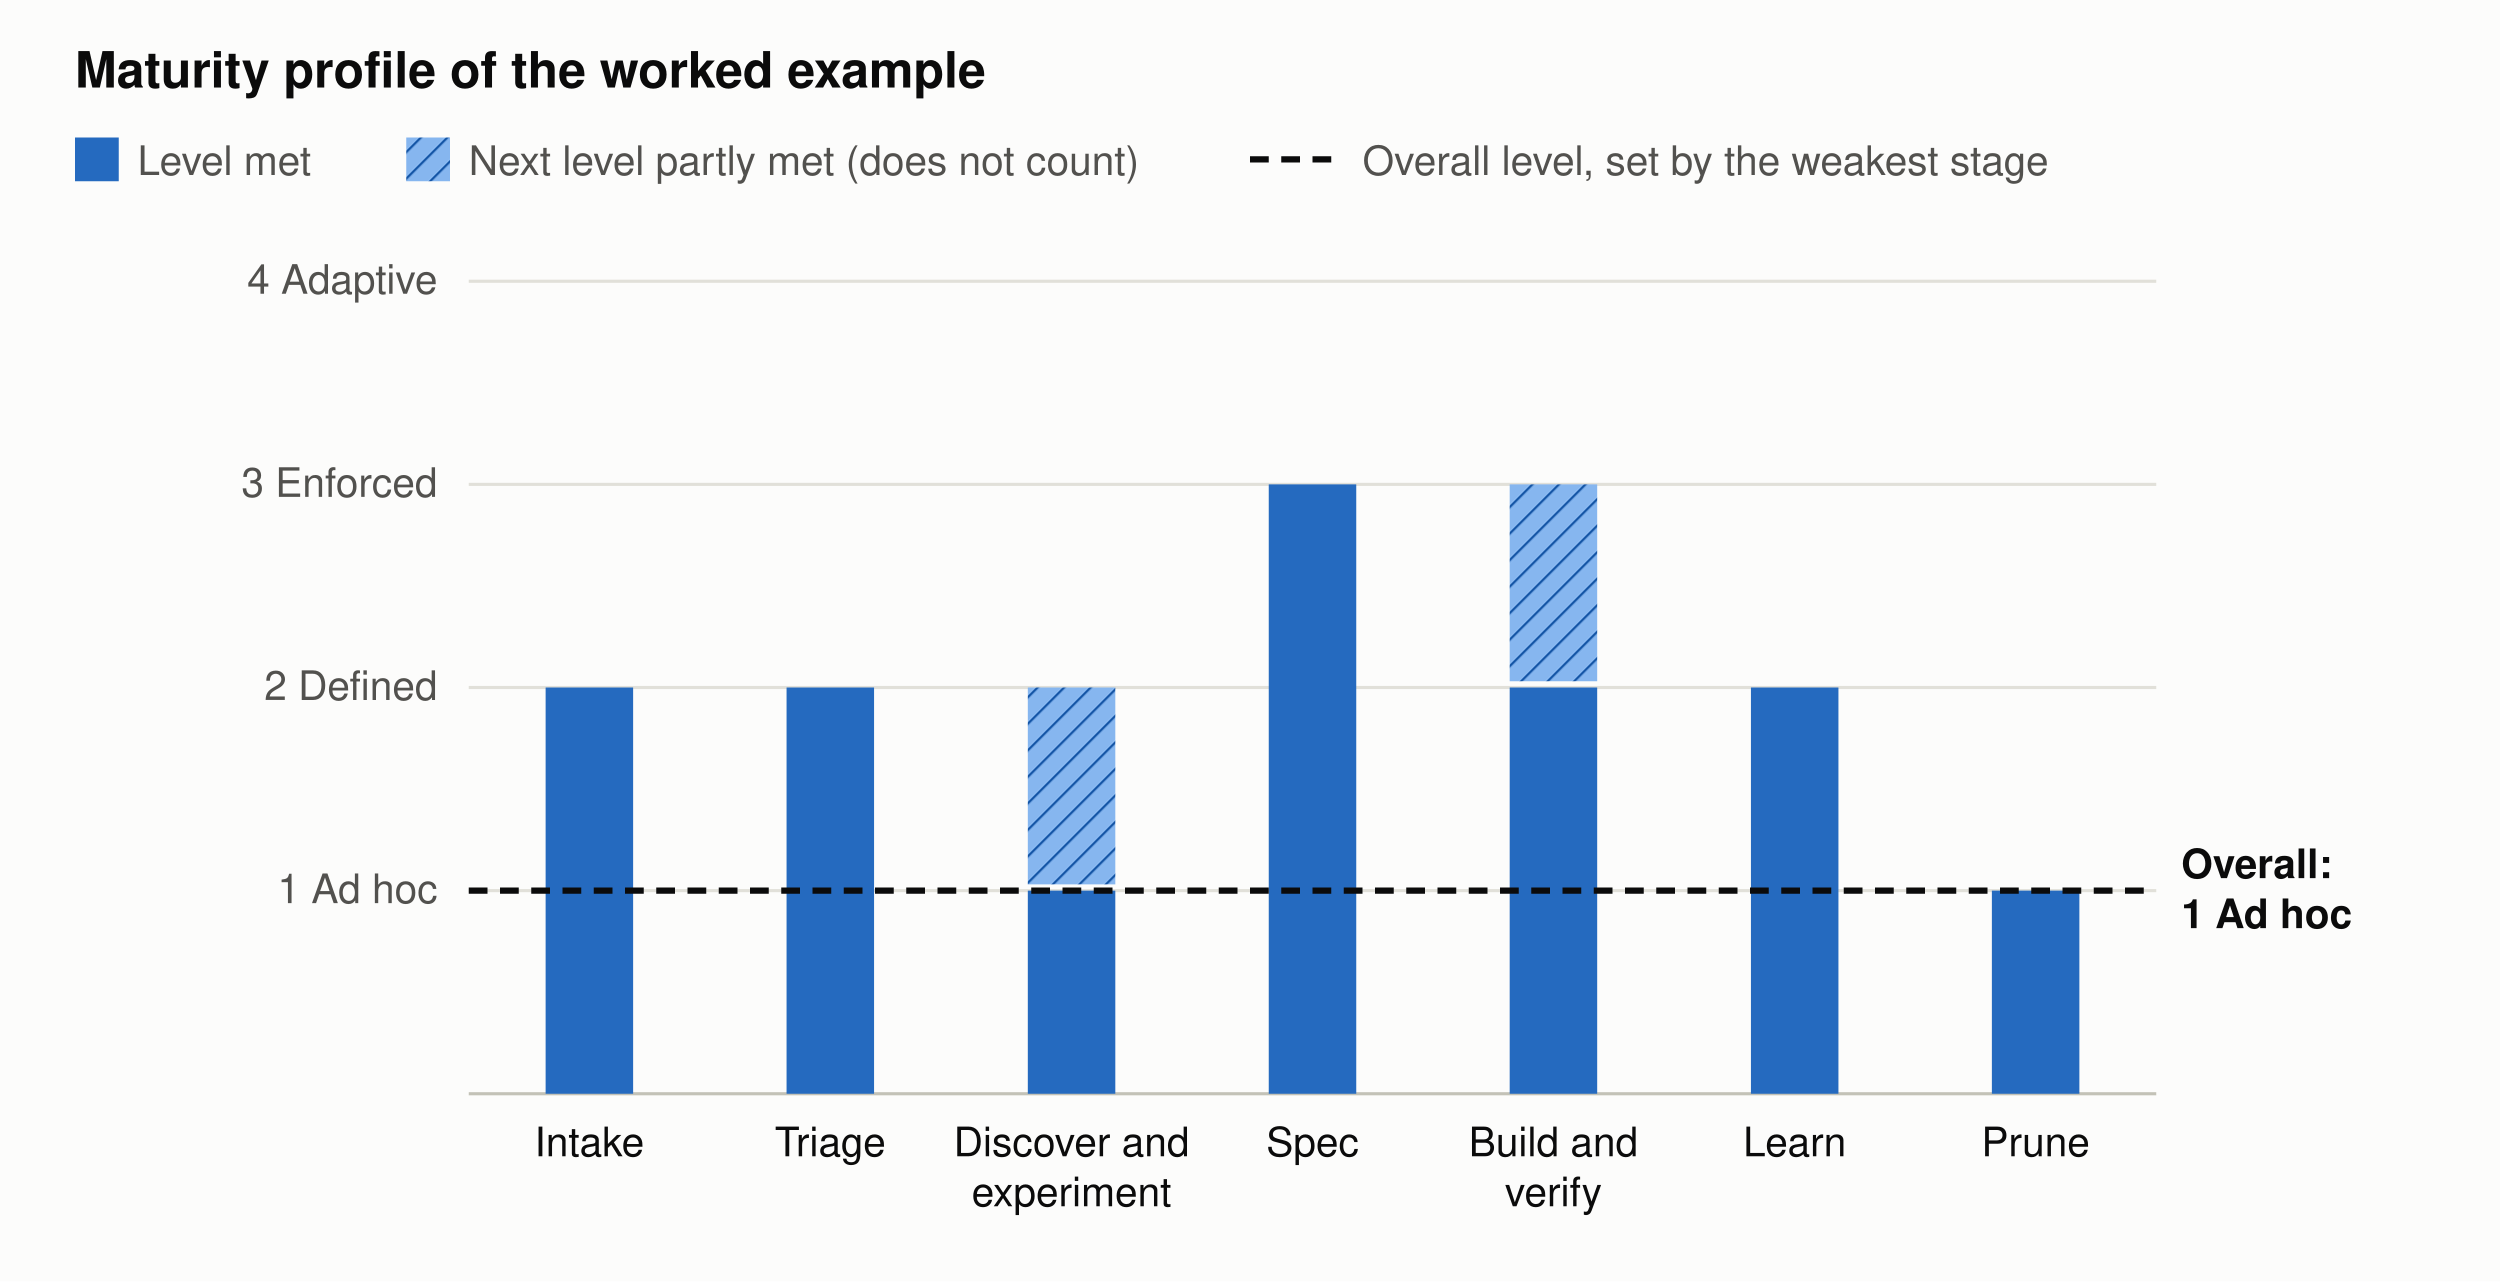
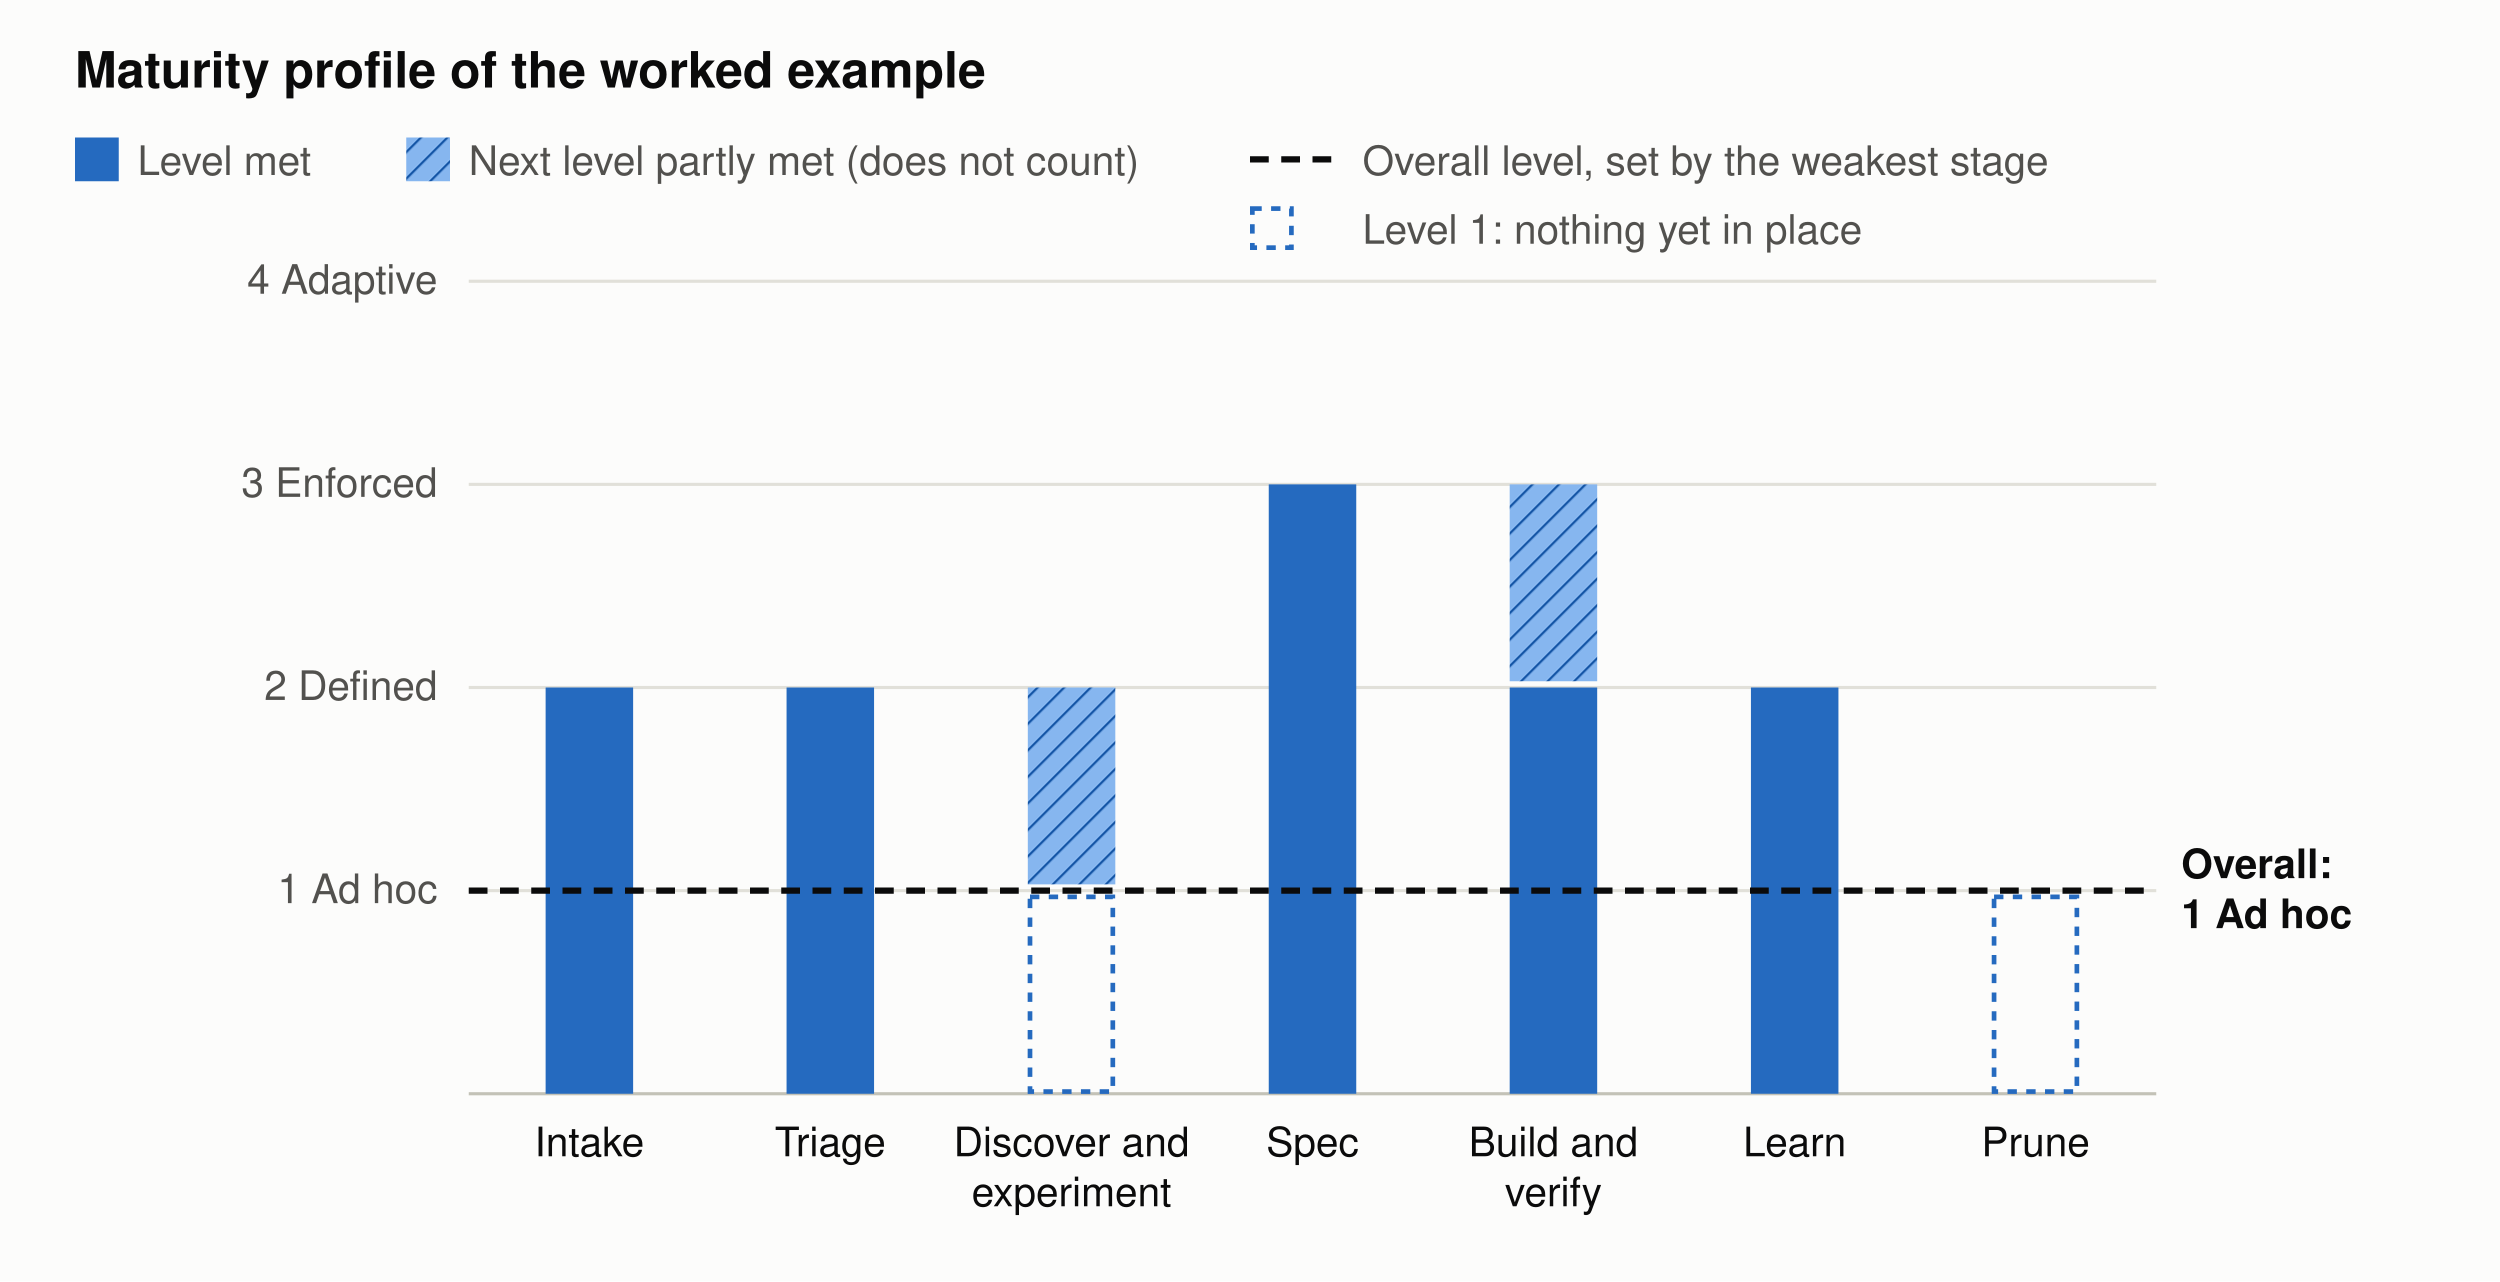
<svg xmlns="http://www.w3.org/2000/svg" viewBox="0 0 800 410" width="800" height="410" role="img" aria-labelledby="t d" font-family="system-ui, -apple-system, 'Segoe UI', Helvetica, Arial, sans-serif">
  <defs>
    <pattern id="partly" patternUnits="userSpaceOnUse" width="6" height="6" patternTransform="rotate(45)">
      <rect width="6" height="6" fill="#86b6ef" />
      <line x1="0" y1="0" x2="0" y2="6" stroke="#1c5cab" stroke-width="1.5" />
    </pattern>
  </defs>
  <rect width="800" height="410" fill="#fcfcfb" />
  <text x="24" y="28" font-size="16" font-weight="600" fill="#0b0b0b">Maturity profile of the worked example</text>
  <rect x="24" y="44" width="14" height="14" fill="#256abf" />
  <text x="44" y="56" font-size="13" fill="#52514e">Level met</text>
  <rect x="130" y="44" width="14" height="14" fill="url(#partly)" />
  <text x="150" y="56" font-size="13" fill="#52514e">Next level partly met (does not count)</text>
  <line x1="400" y1="51" x2="428" y2="51" stroke="#0b0b0b" stroke-width="2" stroke-dasharray="6 4" />
  <text x="436" y="56" font-size="13" fill="#52514e">Overall level, set by the weakest stage</text>
+   <rect x="400.75" y="66.75" width="12.5" height="12.5" fill="none" stroke="#256abf" stroke-width="1.5" stroke-dasharray="3 3" />
+   <text x="436" y="78" font-size="13" fill="#52514e">Level 1: nothing yet in place</text>
  <line x1="150" y1="285" x2="690" y2="285" stroke="#e1e0d9" stroke-width="1" />
  <text x="140" y="289" font-size="13" text-anchor="end" fill="#52514e">1 Ad hoc</text>
  <line x1="150" y1="220" x2="690" y2="220" stroke="#e1e0d9" stroke-width="1" />
  <text x="140" y="224" font-size="13" text-anchor="end" fill="#52514e">2 Defined</text>
  <line x1="150" y1="155" x2="690" y2="155" stroke="#e1e0d9" stroke-width="1" />
  <text x="140" y="159" font-size="13" text-anchor="end" fill="#52514e">3 Enforced</text>
  <line x1="150" y1="90" x2="690" y2="90" stroke="#e1e0d9" stroke-width="1" />
  <text x="140" y="94" font-size="13" text-anchor="end" fill="#52514e">4 Adaptive</text>
  <line x1="150" y1="350" x2="690" y2="350" stroke="#c3c2b7" stroke-width="1" />
  <rect x="174.6" y="220" width="28" height="130" fill="#256abf" />
  <text x="188.6" y="370" font-size="13" text-anchor="middle" fill="#0b0b0b">Intake</text>
  <rect x="251.7" y="220" width="28" height="130" fill="#256abf" />
  <text x="265.7" y="370" font-size="13" text-anchor="middle" fill="#0b0b0b">Triage</text>
-   <rect x="328.9" y="285" width="28" height="65" fill="#256abf" />
+   <rect x="329.6" y="287" width="26.5" height="62.3" fill="none" stroke="#256abf" stroke-width="1.5" stroke-dasharray="3 3" />
  <rect x="328.9" y="220" width="28" height="63" fill="url(#partly)" />
  <text x="342.9" y="370" font-size="13" text-anchor="middle" fill="#0b0b0b">Discover and</text>
  <text x="342.9" y="386" font-size="13" text-anchor="middle" fill="#0b0b0b">experiment</text>
  <rect x="406.0" y="155" width="28" height="195" fill="#256abf" />
  <text x="420.0" y="370" font-size="13" text-anchor="middle" fill="#0b0b0b">Spec</text>
  <rect x="483.1" y="220" width="28" height="130" fill="#256abf" />
  <rect x="483.1" y="155" width="28" height="63" fill="url(#partly)" />
  <text x="497.1" y="370" font-size="13" text-anchor="middle" fill="#0b0b0b">Build and</text>
  <text x="497.1" y="386" font-size="13" text-anchor="middle" fill="#0b0b0b">verify</text>
  <rect x="560.3" y="220" width="28" height="130" fill="#256abf" />
  <text x="574.3" y="370" font-size="13" text-anchor="middle" fill="#0b0b0b">Learn</text>
-   <rect x="637.4" y="285" width="28" height="65" fill="#256abf" />
+   <rect x="638.1" y="287" width="26.5" height="62.3" fill="none" stroke="#256abf" stroke-width="1.5" stroke-dasharray="3 3" />
  <text x="651.4" y="370" font-size="13" text-anchor="middle" fill="#0b0b0b">Prune</text>
  <line x1="150" y1="285" x2="690" y2="285" stroke="#0b0b0b" stroke-width="2" stroke-dasharray="6 4" />
  <text x="698" y="281" font-size="13" font-weight="600" fill="#0b0b0b">Overall:</text>
  <text x="698" y="297" font-size="13" font-weight="600" fill="#0b0b0b">1 Ad hoc</text>
</svg>
